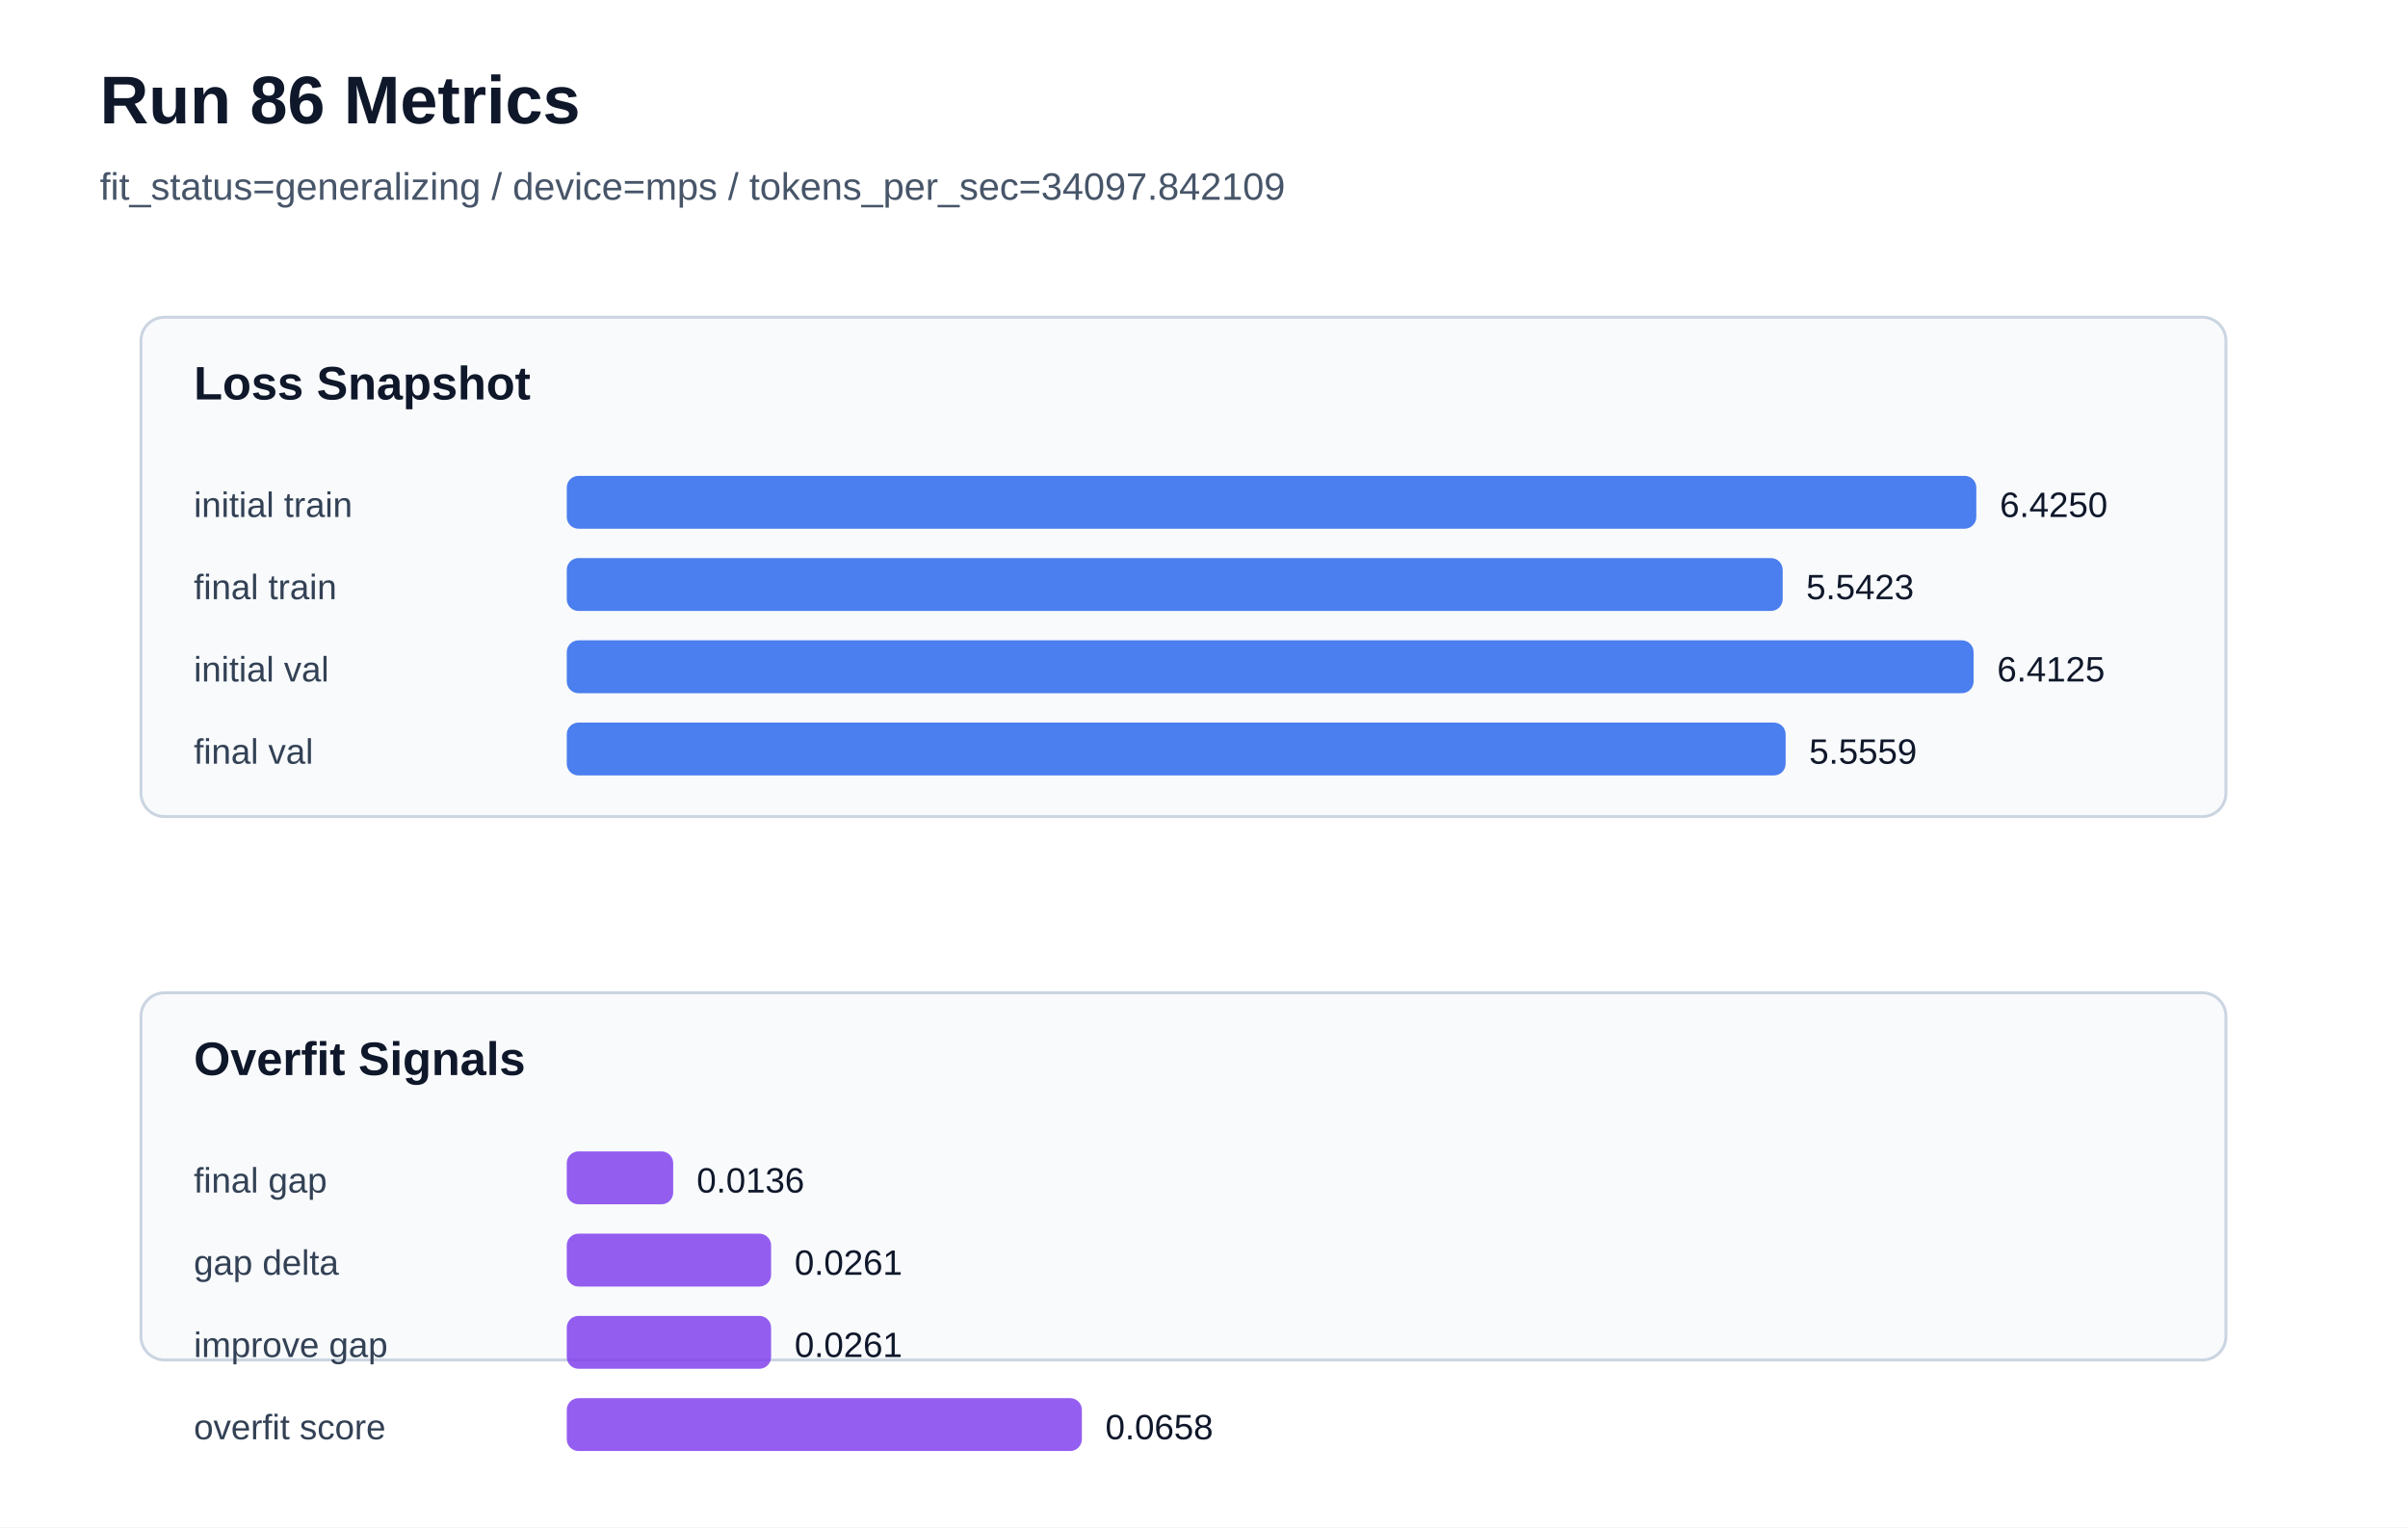
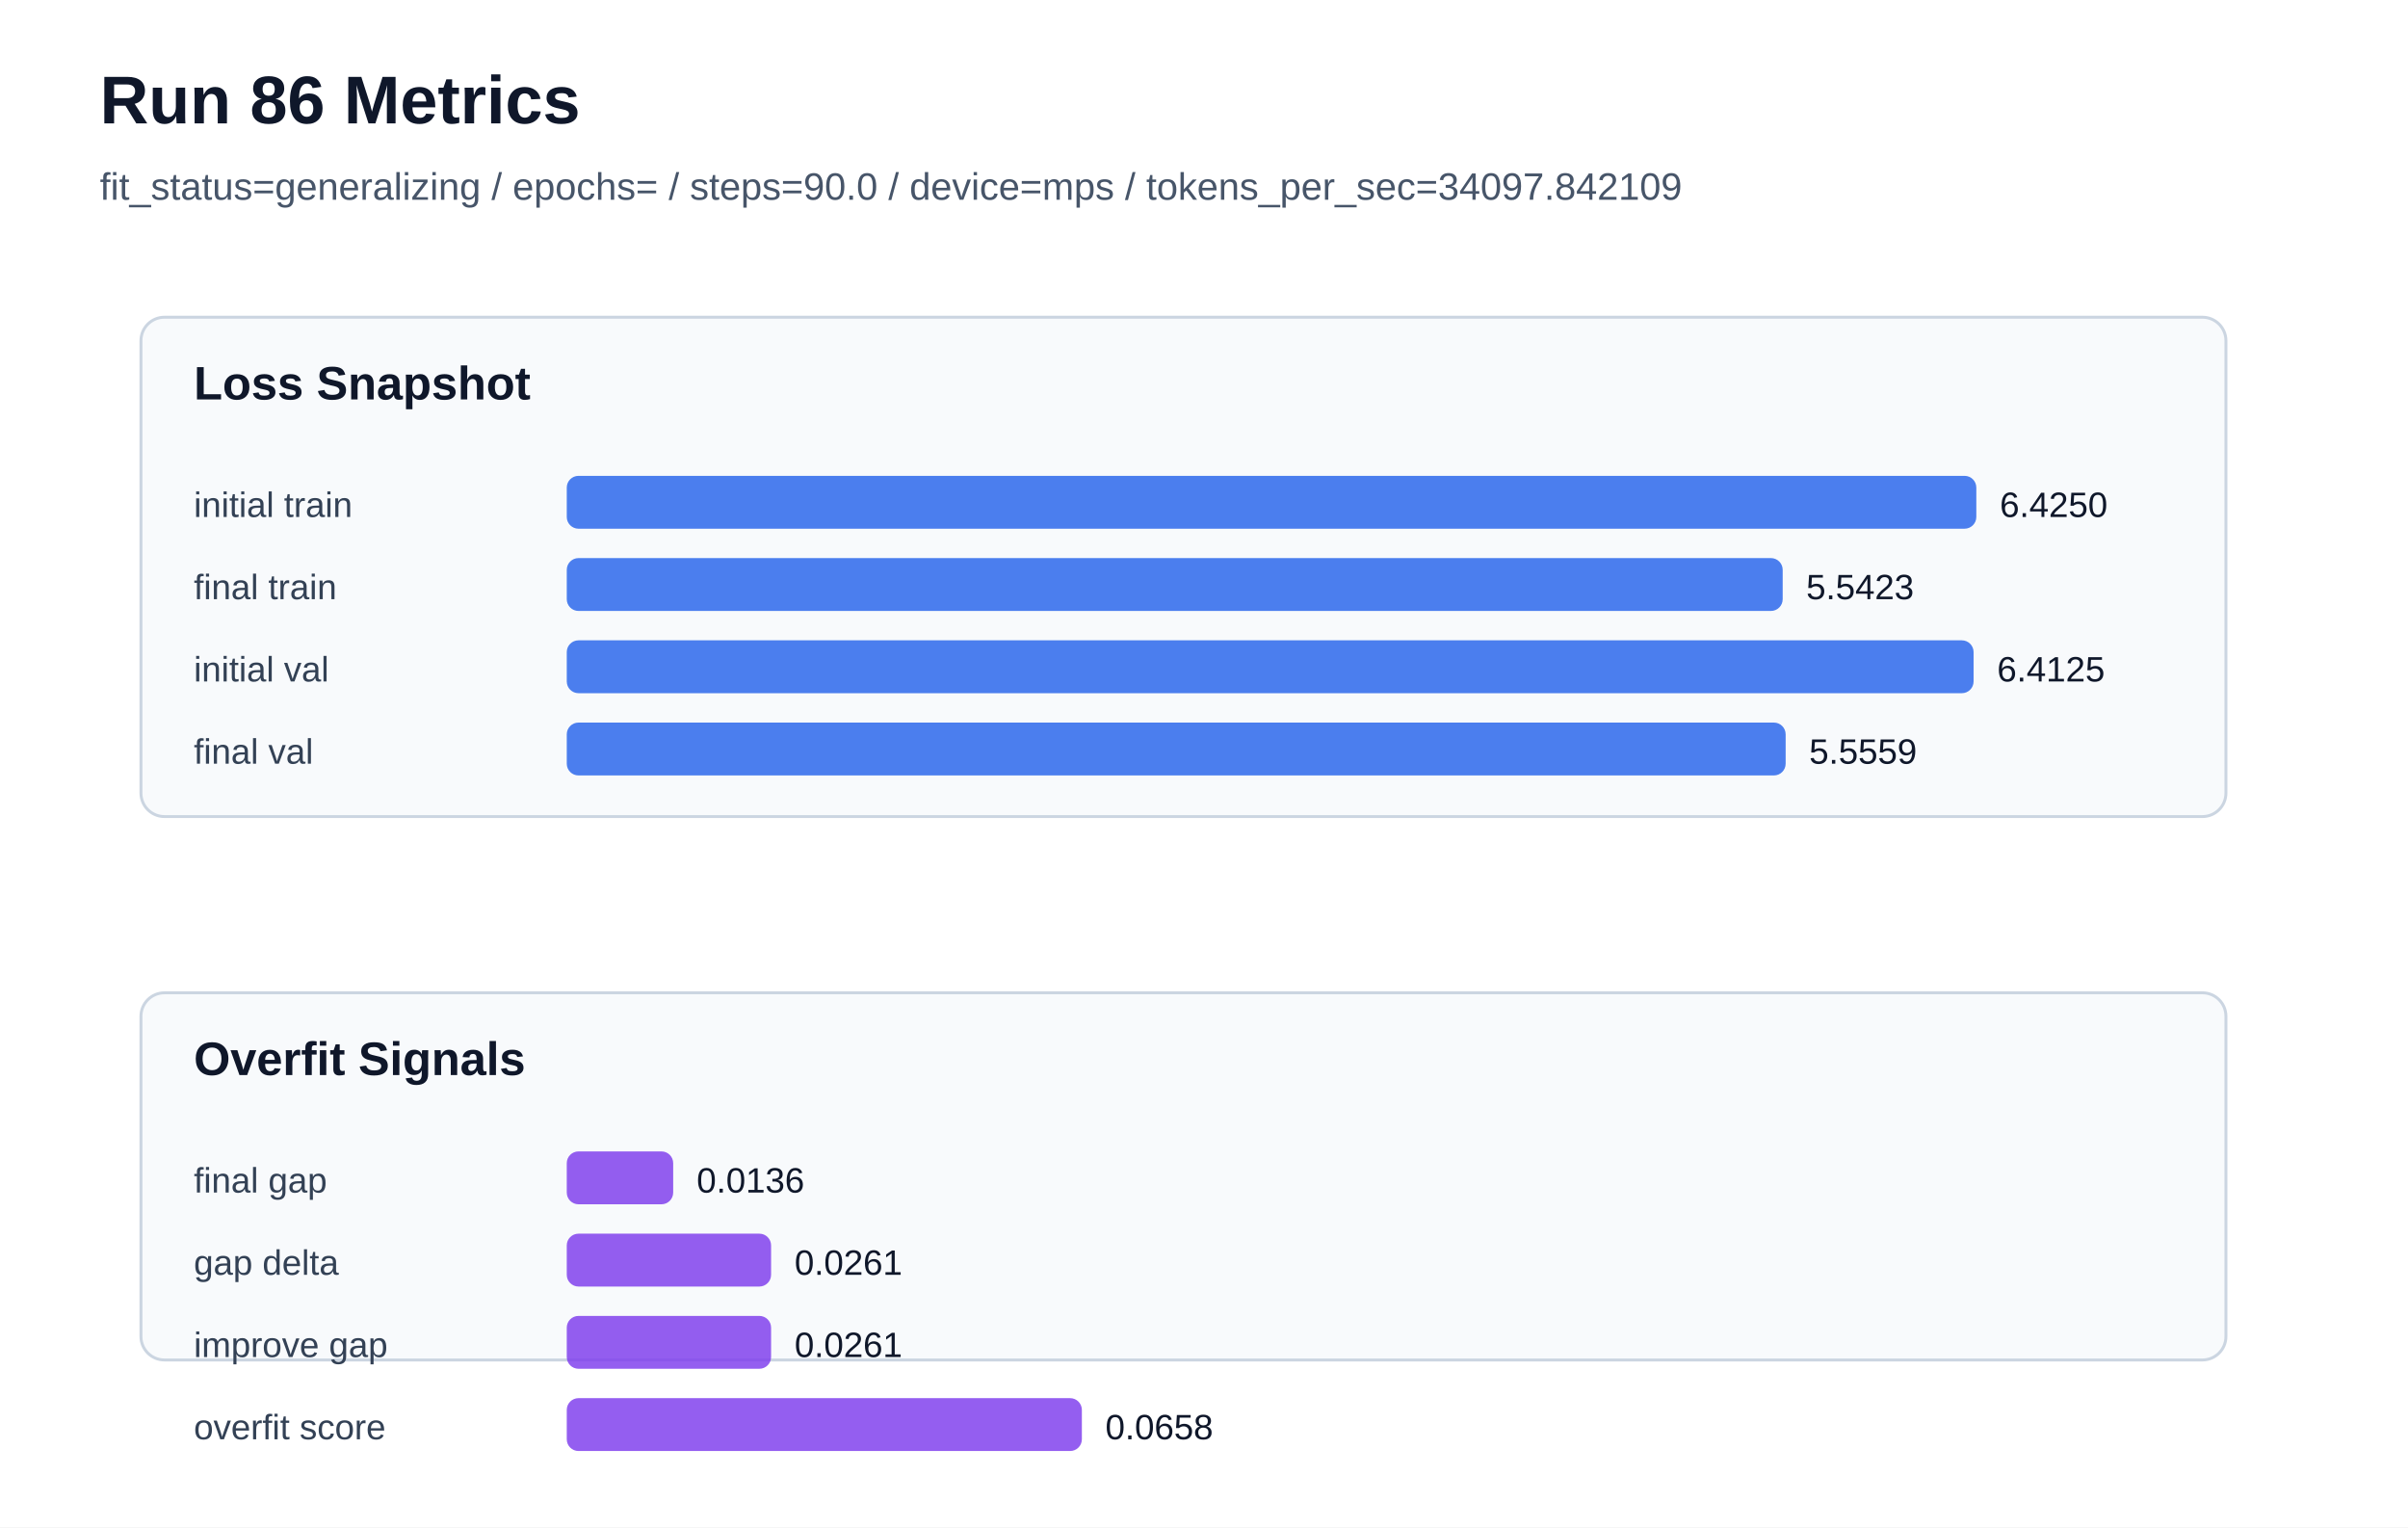
<svg xmlns="http://www.w3.org/2000/svg" width="820" height="520" viewBox="0 0 820 520" role="img">
  <rect width="100%" height="100%" fill="#ffffff" />
  <text x="34.00" y="42.00" font-family="Arial, sans-serif" font-size="23" font-weight="700" fill="#0f172a">Run 86 Metrics</text>
-   <text x="34.00" y="68.00" font-family="Arial, sans-serif" font-size="13" font-weight="400" fill="#475569">fit_status=generalizing / device=mps / tokens_per_sec=34097.842109</text>
+   <text x="34.00" y="68.00" font-family="Arial, sans-serif" font-size="13" font-weight="400" fill="#475569">fit_status=generalizing / epochs= / steps=90.0 / device=mps / tokens_per_sec=34097.842109</text>
  <rect x="48" y="108" width="710" height="170" rx="8" fill="#f8fafc" stroke="#cbd5e1" />
  <text x="66.00" y="136.00" font-family="Arial, sans-serif" font-size="16" font-weight="700" fill="#0f172a">Loss Snapshot</text>
  <text x="66.00" y="176.00" font-family="Arial, sans-serif" font-size="12" font-weight="400" fill="#334155">initial train</text>
  <rect x="193" y="162" width="480.00" height="18" rx="4" fill="#2563eb" opacity="0.82" />
  <text x="681.00" y="176.00" font-family="Arial, sans-serif" font-size="12" font-weight="400" fill="#0f172a">6.4250</text>
  <text x="66.00" y="204.00" font-family="Arial, sans-serif" font-size="12" font-weight="400" fill="#334155">final train</text>
  <rect x="193" y="190" width="414.06" height="18" rx="4" fill="#2563eb" opacity="0.82" />
  <text x="615.06" y="204.00" font-family="Arial, sans-serif" font-size="12" font-weight="400" fill="#0f172a">5.5423</text>
  <text x="66.00" y="232.00" font-family="Arial, sans-serif" font-size="12" font-weight="400" fill="#334155">initial val</text>
  <rect x="193" y="218" width="479.07" height="18" rx="4" fill="#2563eb" opacity="0.82" />
  <text x="680.07" y="232.00" font-family="Arial, sans-serif" font-size="12" font-weight="400" fill="#0f172a">6.4125</text>
  <text x="66.00" y="260.00" font-family="Arial, sans-serif" font-size="12" font-weight="400" fill="#334155">final val</text>
  <rect x="193" y="246" width="415.07" height="18" rx="4" fill="#2563eb" opacity="0.82" />
  <text x="616.07" y="260.00" font-family="Arial, sans-serif" font-size="12" font-weight="400" fill="#0f172a">5.5559</text>
  <rect x="48" y="338" width="710" height="125" rx="8" fill="#f8fafc" stroke="#cbd5e1" />
  <text x="66.00" y="366.00" font-family="Arial, sans-serif" font-size="16" font-weight="700" fill="#0f172a">Overfit Signals</text>
  <text x="66.00" y="406.00" font-family="Arial, sans-serif" font-size="12" font-weight="400" fill="#334155">final gap</text>
  <rect x="193" y="392" width="36.24" height="18" rx="4" fill="#7c3aed" opacity="0.82" />
  <text x="237.24" y="406.00" font-family="Arial, sans-serif" font-size="12" font-weight="400" fill="#0f172a">0.0136</text>
  <text x="66.00" y="434.00" font-family="Arial, sans-serif" font-size="12" font-weight="400" fill="#334155">gap delta</text>
  <rect x="193" y="420" width="69.58" height="18" rx="4" fill="#7c3aed" opacity="0.82" />
  <text x="270.58" y="434.00" font-family="Arial, sans-serif" font-size="12" font-weight="400" fill="#0f172a">0.0261</text>
  <text x="66.00" y="462.00" font-family="Arial, sans-serif" font-size="12" font-weight="400" fill="#334155">improve gap</text>
  <rect x="193" y="448" width="69.58" height="18" rx="4" fill="#7c3aed" opacity="0.82" />
  <text x="270.58" y="462.00" font-family="Arial, sans-serif" font-size="12" font-weight="400" fill="#0f172a">0.0261</text>
  <text x="66.00" y="490.00" font-family="Arial, sans-serif" font-size="12" font-weight="400" fill="#334155">overfit score</text>
  <rect x="193" y="476" width="175.41" height="18" rx="4" fill="#7c3aed" opacity="0.82" />
  <text x="376.41" y="490.00" font-family="Arial, sans-serif" font-size="12" font-weight="400" fill="#0f172a">0.0658</text>
</svg>
